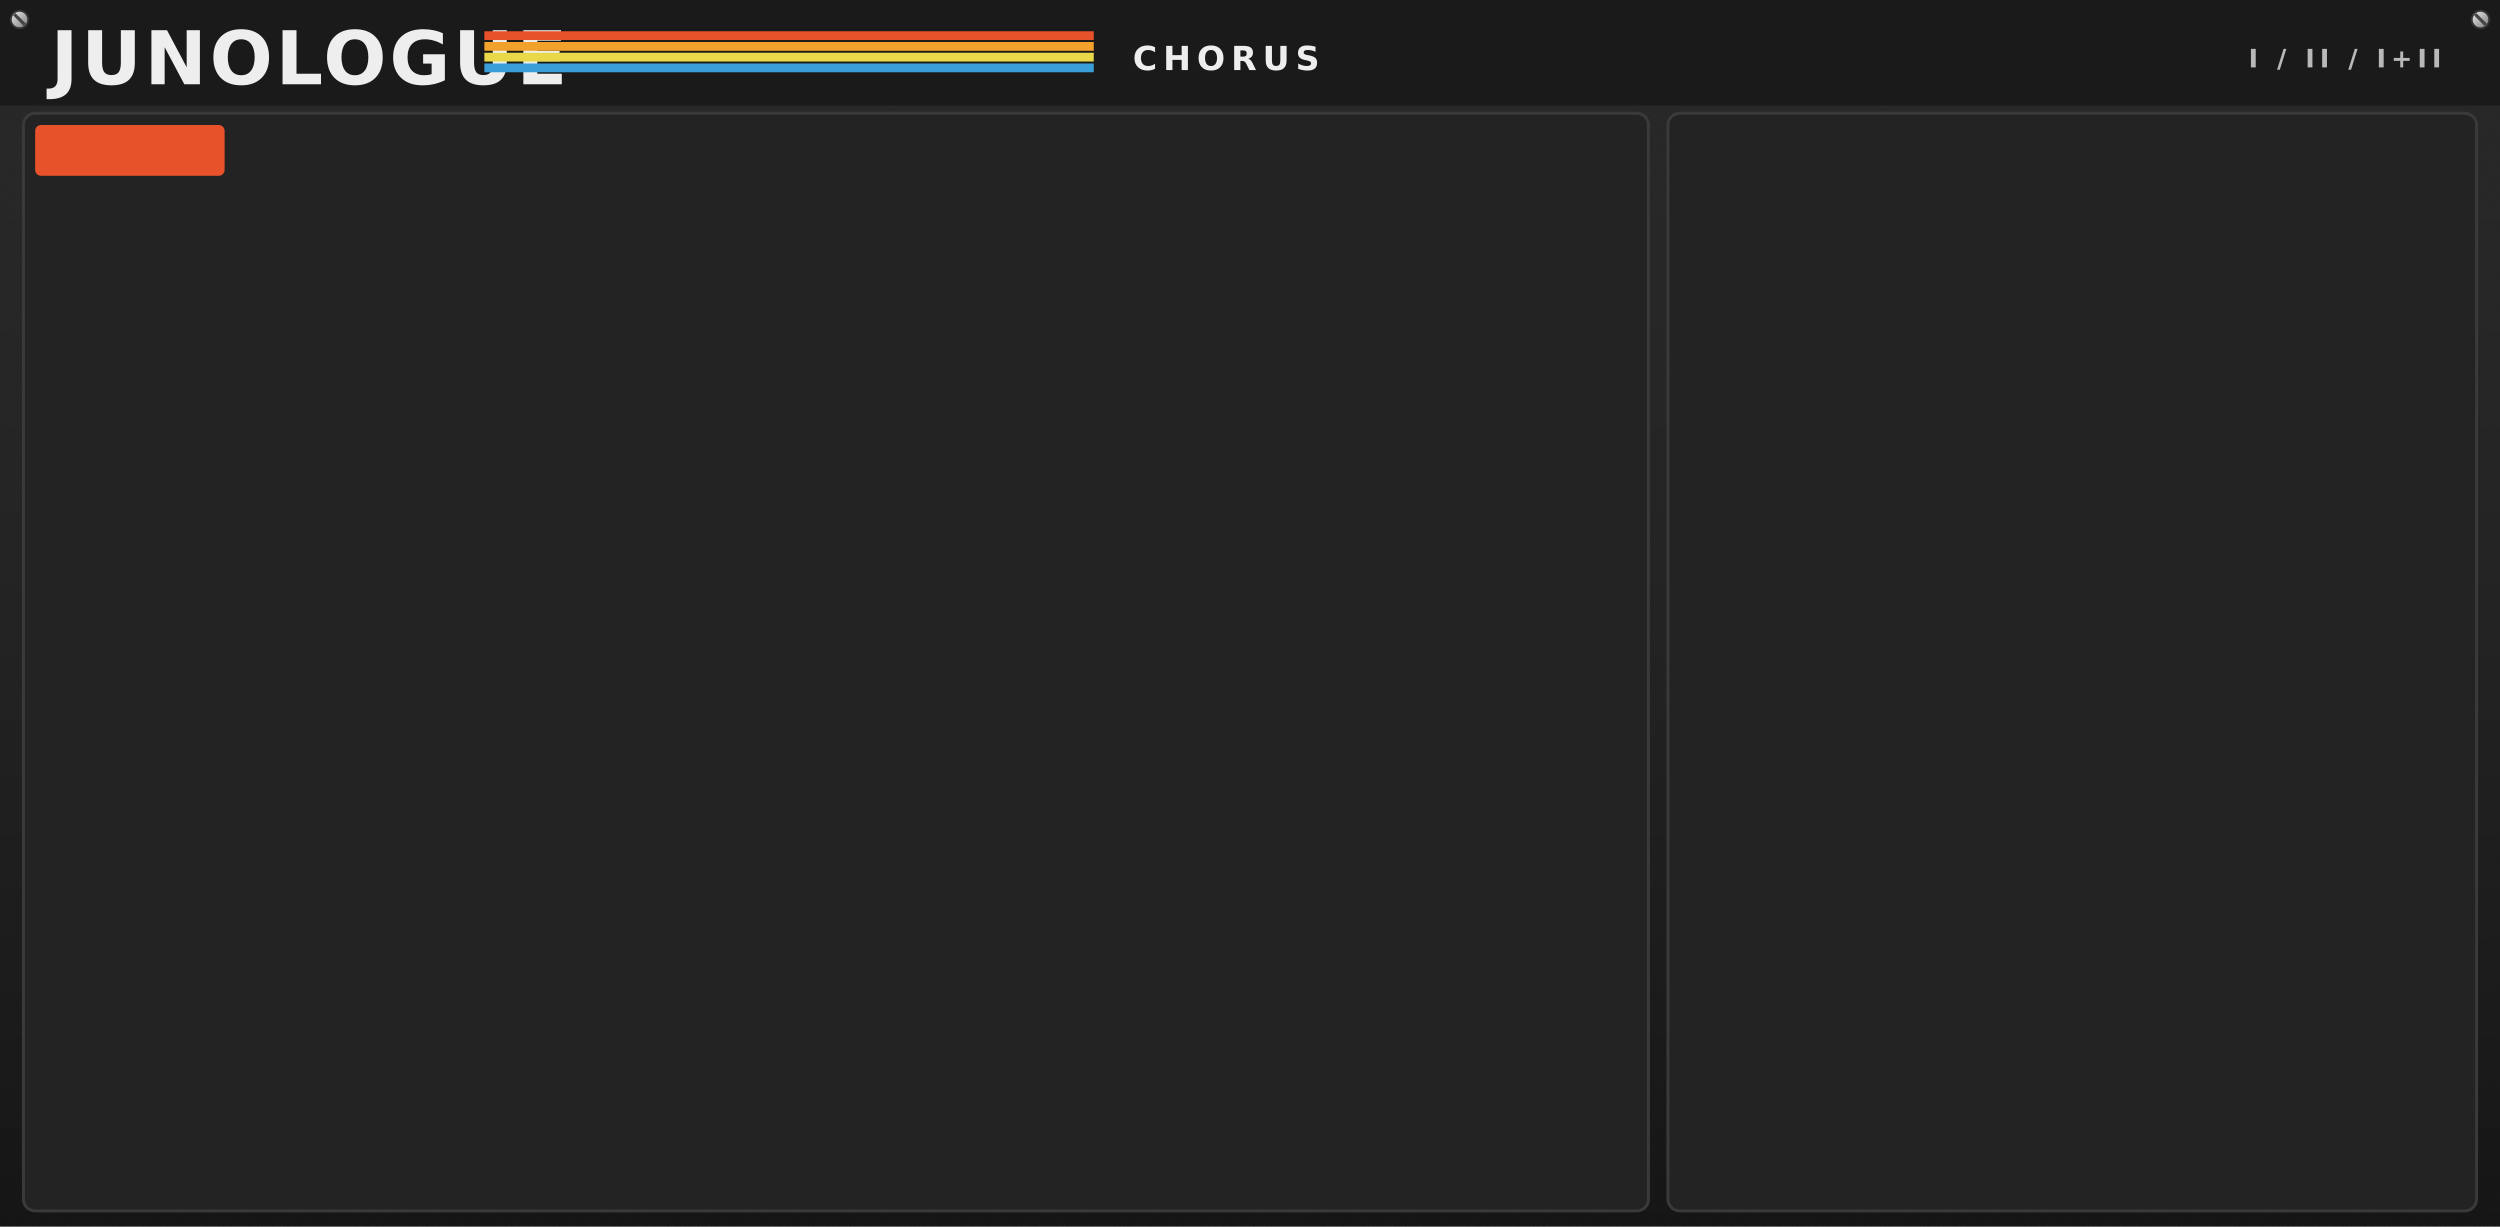
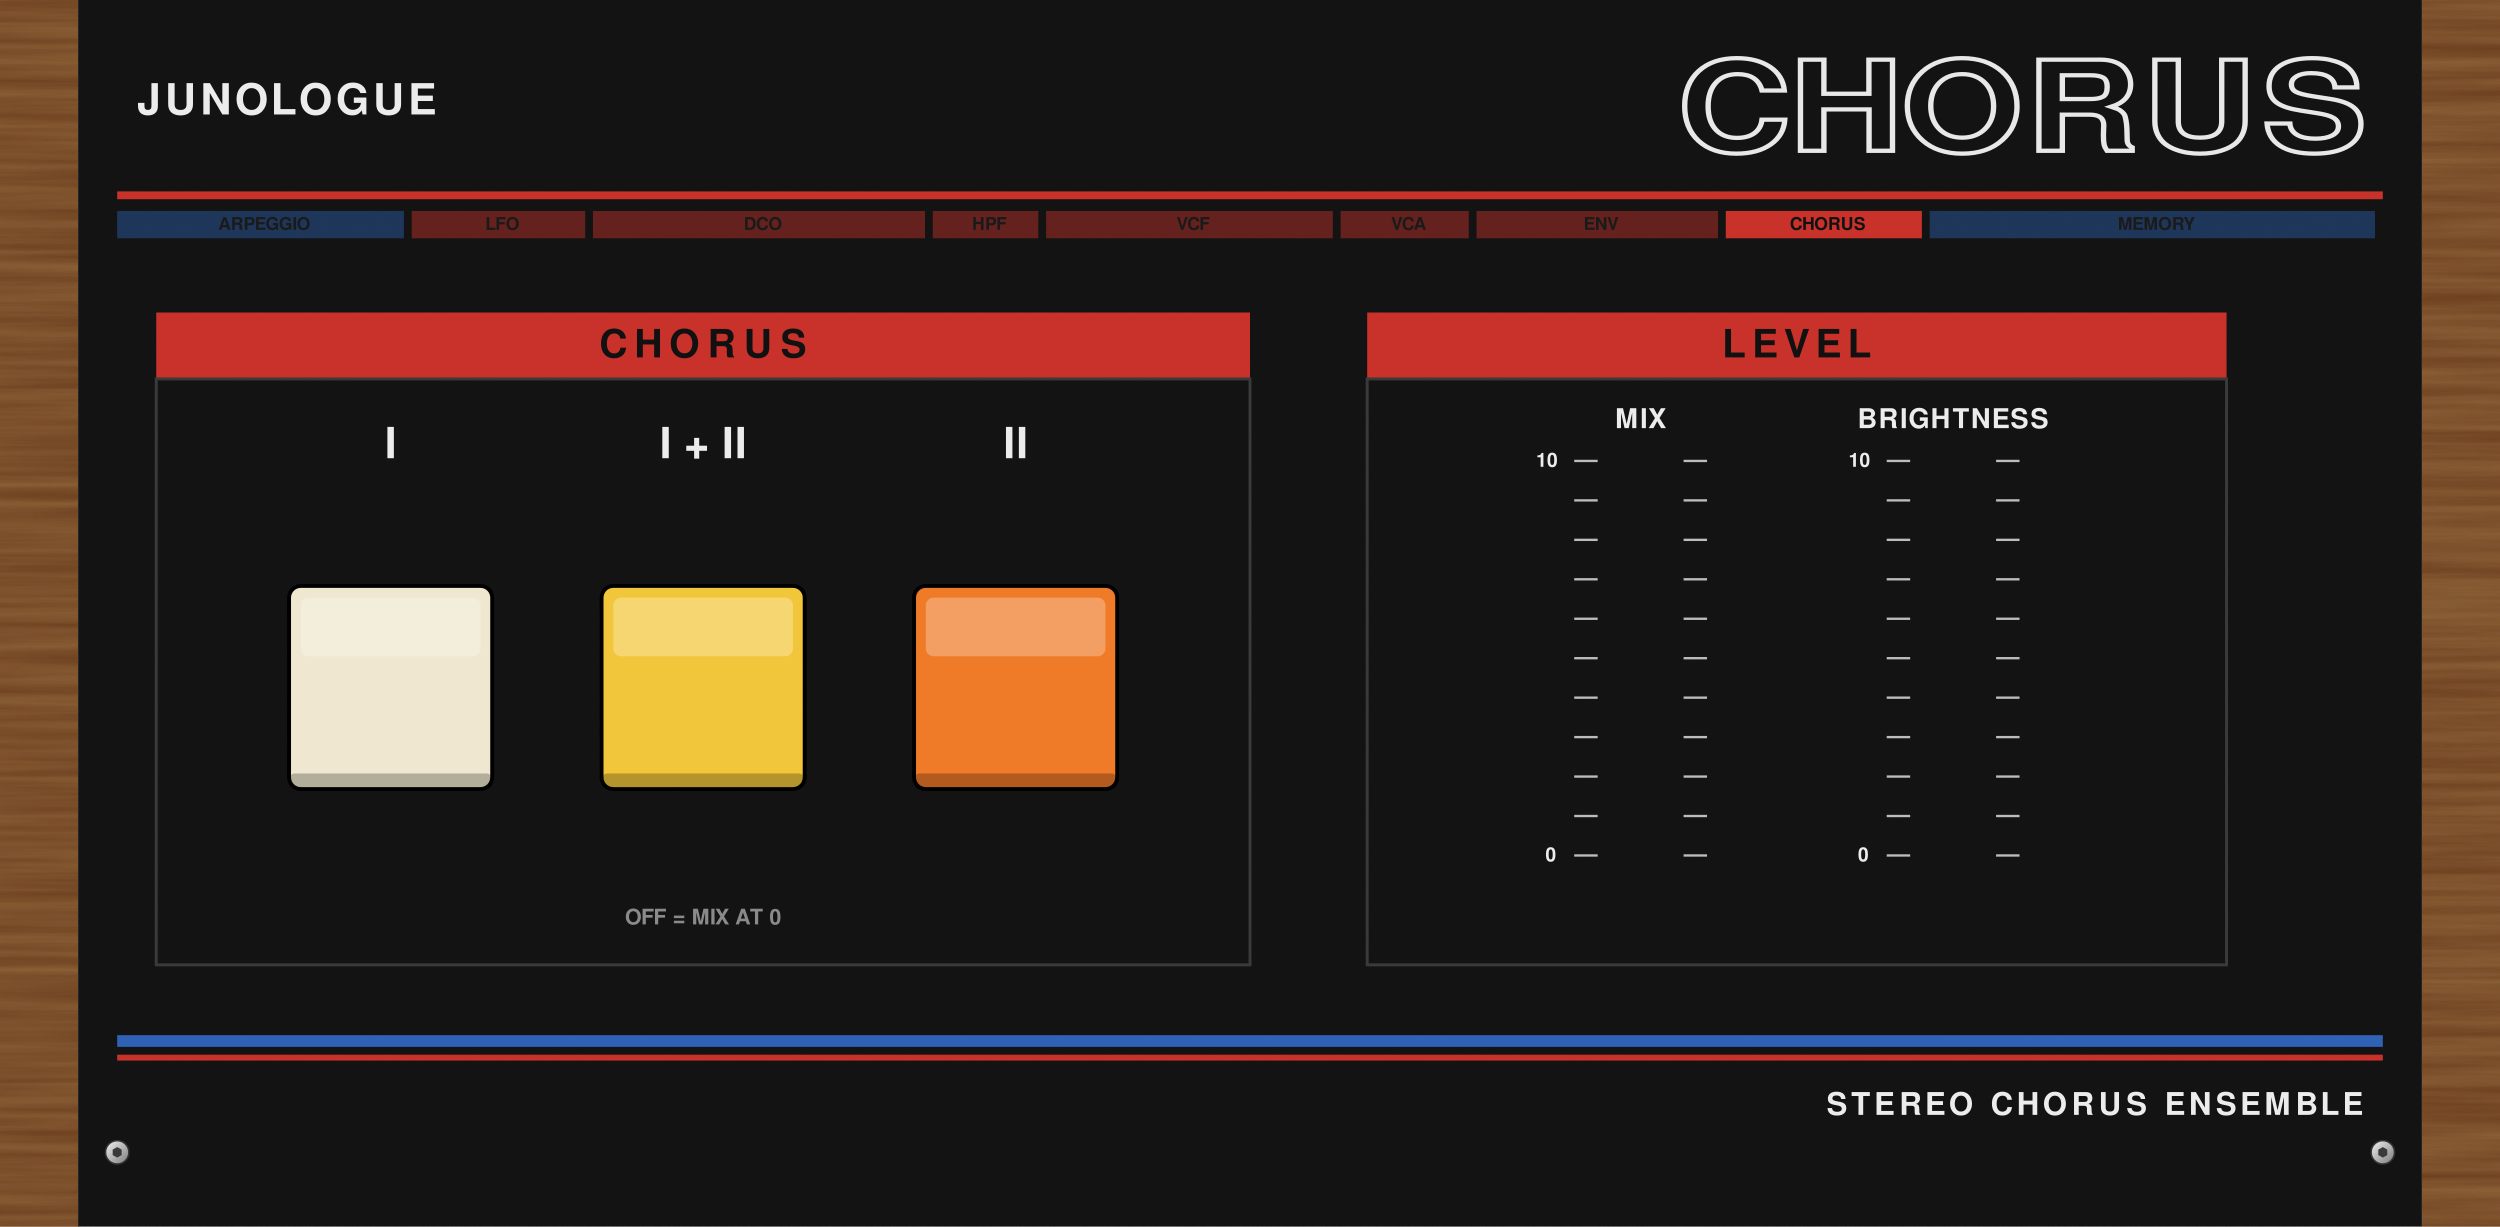
<svg xmlns="http://www.w3.org/2000/svg" width="1280" height="628" viewBox="0 0 1280 628">
  <defs>
-     <filter id="brush" x="0" y="0" width="100%" height="100%">
-       <feTurbulence type="fractalNoise" baseFrequency="0.002 0.9" numOctaves="2" seed="4" />
-       <feColorMatrix values="0 0 0 0 1  0 0 0 0 1  0 0 0 0 1  0 0 0 0.16 0" />
+     <linearGradient id="hw-screw" x1="0" y1="0" x2="1" y2="1">
+       <stop offset="0" stop-color="#f2f2f2" />
+       <stop offset="1" stop-color="#7a7a7a" />
+     </linearGradient>
+     <filter id="hw-brush" x="0" y="0" width="100%" height="100%">
+       <feTurbulence type="fractalNoise" baseFrequency="0.003 0.8" numOctaves="2" seed="5" />
+       <feColorMatrix values="0 0 0 0 1  0 0 0 0 1  0 0 0 0 1  0 0 0 0.20 0" />
    </filter>
-     <filter id="grain" x="0" y="0" width="100%" height="100%">
-       <feTurbulence type="fractalNoise" baseFrequency="0.9" numOctaves="2" seed="7" />
-       <feColorMatrix values="0 0 0 0 0  0 0 0 0 0  0 0 0 0 0  0 0 0 0.10 0" />
+     <filter id="hw-brushd" x="0" y="0" width="100%" height="100%">
+       <feTurbulence type="fractalNoise" baseFrequency="0.003 0.8" numOctaves="2" seed="9" />
+       <feColorMatrix values="0 0 0 0 0  0 0 0 0 0  0 0 0 0 0  0 0 0 0.16 0" />
    </filter>
-     <filter id="woodf" x="0" y="0" width="100%" height="100%">
-       <feTurbulence type="fractalNoise" baseFrequency="0.012 0.25" numOctaves="3" seed="11" />
-       <feColorMatrix values="0 0 0 0 0.36  0 0 0 0 0.20  0 0 0 0 0.09  0 0 0 0.9 0" />
+     <filter id="hw-grain" x="0" y="0" width="100%" height="100%">
+       <feTurbulence type="fractalNoise" baseFrequency="0.85" numOctaves="2" seed="3" />
+       <feColorMatrix values="0 0 0 0 0  0 0 0 0 0  0 0 0 0 0  0 0 0 0.07 0" />
    </filter>
-     <linearGradient id="screw" x1="0" y1="0" x2="1" y2="1">
-       <stop offset="0" stop-color="#eee" />
-       <stop offset="1" stop-color="#777" />
-     </linearGradient>
-     <linearGradient id="shade" x1="0" y1="0" x2="0" y2="1">
-       <stop offset="0" stop-color="#fff" stop-opacity="0.07" />
-       <stop offset="1" stop-color="#000" stop-opacity="0.12" />
+     <filter id="hw-wood" x="0" y="0" width="100%" height="100%">
+       <feTurbulence type="fractalNoise" baseFrequency="0.006 0.18" numOctaves="4" seed="21" />
+       <feColorMatrix values="0 0 0 0 0.30  0 0 0 0 0.15  0 0 0 0 0.05  0 0 0 0.85 0" />
+     </filter>
+     <filter id="hw-soft" x="-20%" y="-20%" width="140%" height="140%">
+       <feGaussianBlur stdDeviation="2" />
+     </filter>
+     <filter id="hw-shadow" x="-30%" y="-30%" width="160%" height="160%">
+       <feDropShadow dx="0" dy="2" stdDeviation="2" flood-opacity="0.45" />
+     </filter>
+     <linearGradient id="hw-vshade" x1="0" y1="0" x2="0" y2="1">
+       <stop offset="0" stop-color="#fff" stop-opacity="0.10" />
+       <stop offset="1" stop-color="#000" stop-opacity="0.14" />
    </linearGradient>
  </defs>
-   <rect width="1280" height="628" fill="#1a1a1a" />
-   <rect width="1280" height="628" filter="url(#grain)" />
-   <rect width="1280" height="628" fill="url(#shade)" />
-   <rect x="12" y="58" width="832" height="562" rx="6" fill="#232323" stroke="#3a3a3a" stroke-width="1.5" />
-   <rect x="18" y="64" width="97" height="26" rx="3" fill="#e8522b" />
-   <rect x="854" y="58" width="414" height="562" rx="6" fill="#232323" stroke="#3a3a3a" stroke-width="1.5" />
-   <rect x="0" y="0" width="1280" height="54" fill="#1a1a1a" />
-   <text x="26" y="30" font-family="Titillium Web, DejaVu Sans, sans-serif" font-size="38" font-weight="700" fill="#eeeeee" text-anchor="start" dominant-baseline="central" style="letter-spacing:0.04em;">JUNOLOGUE</text>
-   <rect x="248" y="16" width="312" height="4.5" fill="#e8522b" />
-   <rect x="248" y="21.5" width="312" height="4.5" fill="#f2a12b" />
-   <rect x="248" y="27" width="312" height="4.5" fill="#e9d84a" />
-   <rect x="248" y="32.5" width="312" height="4.5" fill="#3a9fd8" />
-   <text x="580" y="30" font-family="Titillium Web, DejaVu Sans, sans-serif" font-size="17" font-weight="600" fill="#eeeeee" text-anchor="start" dominant-baseline="central" style="letter-spacing:0.18em;">CHORUS</text>
-   <text x="1250" y="30" font-family="Titillium Web, DejaVu Sans, sans-serif" font-size="13" font-weight="600" fill="#eeeeee" text-anchor="end" dominant-baseline="central" style="letter-spacing:0.2em;" opacity="0.75">I / II / I+II</text>
-   <circle cx="10" cy="10" r="4.5" fill="url(#screw)" stroke="#333" stroke-width="1" />
-   <line x1="7.3" y1="7.3" x2="12.7" y2="12.7" stroke="#444" stroke-width="1.6" />
-   <circle cx="1270" cy="10" r="4.5" fill="url(#screw)" stroke="#333" stroke-width="1" />
-   <line x1="1267.3" y1="7.3" x2="1272.7" y2="12.7" stroke="#444" stroke-width="1.6" />
+   <rect x="0" y="0" width="40" height="628" rx="0" fill="#6a3c1c" />
+   <rect x="0" y="0" width="40" height="628" filter="url(#hw-wood)" />
+   <rect x="1240" y="0" width="40" height="628" rx="0" fill="#6a3c1c" />
+   <rect x="1240" y="0" width="40" height="628" filter="url(#hw-wood)" />
+   <rect x="40" y="0" width="1200" height="628" rx="0" fill="#141414" />
+   <rect x="40" y="0" width="1200" height="628" filter="url(#hw-grain)" />
+   <text x="70" y="52" font-size="22" fill="#ececec" text-anchor="start" dominant-baseline="central" style="font-family:FreeSans, Liberation Sans, Titillium Web, sans-serif;font-weight:700;letter-spacing:0.08em;">JUNOLOGUE</text>
+   <text x="1212" y="58" text-anchor="end" dominant-baseline="central" style="font-family:FreeSans, Liberation Sans, Titillium Web, sans-serif;font-weight:700;letter-spacing:0.02em;font-size:64px;fill:none;stroke:#e8e8e8;stroke-width:2.2" transform="translate(1212 0) scale(1.25 1) translate(-1212 0)">CHORUS</text>
+   <rect x="60" y="108" width="146.8" height="14" rx="0" fill="#2f62b4" opacity="0.45" />
+   <text x="135.4" y="115" font-size="9" fill="#1a1a1a" text-anchor="middle" dominant-baseline="central" style="font-family:FreeSans, Liberation Sans, Titillium Web, sans-serif;font-weight:700;letter-spacing:0em;">ARPEGGIO</text>
+   <rect x="210.8" y="108" width="88.8" height="14" rx="0" fill="#c8322a" opacity="0.45" />
+   <text x="257.2" y="115" font-size="9" fill="#1a1a1a" text-anchor="middle" dominant-baseline="central" style="font-family:FreeSans, Liberation Sans, Titillium Web, sans-serif;font-weight:700;letter-spacing:0em;">LFO</text>
+   <rect x="303.6" y="108" width="170" height="14" rx="0" fill="#c8322a" opacity="0.45" />
+   <text x="390.6" y="115" font-size="9" fill="#1a1a1a" text-anchor="middle" dominant-baseline="central" style="font-family:FreeSans, Liberation Sans, Titillium Web, sans-serif;font-weight:700;letter-spacing:0em;">DCO</text>
+   <rect x="477.6" y="108" width="54" height="14" rx="0" fill="#c8322a" opacity="0.45" />
+   <text x="506.6" y="115" font-size="9" fill="#1a1a1a" text-anchor="middle" dominant-baseline="central" style="font-family:FreeSans, Liberation Sans, Titillium Web, sans-serif;font-weight:700;letter-spacing:0em;">HPF</text>
+   <rect x="535.6" y="108" width="146.8" height="14" rx="0" fill="#c8322a" opacity="0.45" />
+   <text x="611" y="115" font-size="9" fill="#1a1a1a" text-anchor="middle" dominant-baseline="central" style="font-family:FreeSans, Liberation Sans, Titillium Web, sans-serif;font-weight:700;letter-spacing:0em;">VCF</text>
+   <rect x="686.4" y="108" width="65.6" height="14" rx="0" fill="#c8322a" opacity="0.45" />
+   <text x="721.2" y="115" font-size="9" fill="#1a1a1a" text-anchor="middle" dominant-baseline="central" style="font-family:FreeSans, Liberation Sans, Titillium Web, sans-serif;font-weight:700;letter-spacing:0em;">VCA</text>
+   <rect x="756" y="108" width="123.6" height="14" rx="0" fill="#c8322a" opacity="0.45" />
+   <text x="819.8" y="115" font-size="9" fill="#1a1a1a" text-anchor="middle" dominant-baseline="central" style="font-family:FreeSans, Liberation Sans, Titillium Web, sans-serif;font-weight:700;letter-spacing:0em;">ENV</text>
+   <rect x="883.6" y="108" width="100.4" height="14" rx="0" fill="#c8322a" opacity="1" />
+   <text x="935.8" y="115" font-size="9" fill="#111" text-anchor="middle" dominant-baseline="central" style="font-family:FreeSans, Liberation Sans, Titillium Web, sans-serif;font-weight:700;letter-spacing:0em;">CHORUS</text>
+   <rect x="988" y="108" width="228" height="14" rx="0" fill="#2f62b4" opacity="0.45" />
+   <text x="1104" y="115" font-size="9" fill="#1a1a1a" text-anchor="middle" dominant-baseline="central" style="font-family:FreeSans, Liberation Sans, Titillium Web, sans-serif;font-weight:700;letter-spacing:0em;">MEMORY</text>
+   <rect x="60" y="98" width="1160" height="4" rx="0" fill="#c8322a" />
+   <rect x="80" y="160" width="560" height="34" rx="0" fill="#c8322a" />
+   <text x="360" y="177" font-size="20" fill="#111" text-anchor="middle" dominant-baseline="central" style="font-family:FreeSans, Liberation Sans, Titillium Web, sans-serif;font-weight:700;letter-spacing:0.2em;">CHORUS</text>
+   <rect x="80" y="194" width="560" height="300" rx="0" fill="none" stroke="#3a3a3a" stroke-width="1.5" />
+   <text x="200" y="228" font-size="22" fill="#ececec" text-anchor="middle" dominant-baseline="central" style="font-family:FreeSans, Liberation Sans, Titillium Web, sans-serif;font-weight:700;letter-spacing:0em;">I</text>
+   <rect x="148" y="300" width="104" height="104" rx="6" fill="#efe7cf" stroke="#000" stroke-width="2" />
+   <rect x="154" y="306" width="92" height="30" rx="4" fill="#fff" opacity="0.28" />
+   <rect x="148" y="396" width="104" height="8" rx="3" fill="#000" opacity="0.25" />
+   <text x="360" y="228" font-size="22" fill="#ececec" text-anchor="middle" dominant-baseline="central" style="font-family:FreeSans, Liberation Sans, Titillium Web, sans-serif;font-weight:700;letter-spacing:0em;">I + II</text>
+   <rect x="308" y="300" width="104" height="104" rx="6" fill="#f2c63a" stroke="#000" stroke-width="2" />
+   <rect x="314" y="306" width="92" height="30" rx="4" fill="#fff" opacity="0.28" />
+   <rect x="308" y="396" width="104" height="8" rx="3" fill="#000" opacity="0.25" />
+   <text x="520" y="228" font-size="22" fill="#ececec" text-anchor="middle" dominant-baseline="central" style="font-family:FreeSans, Liberation Sans, Titillium Web, sans-serif;font-weight:700;letter-spacing:0em;">II</text>
+   <rect x="468" y="300" width="104" height="104" rx="6" fill="#ef7a28" stroke="#000" stroke-width="2" />
+   <rect x="474" y="306" width="92" height="30" rx="4" fill="#fff" opacity="0.28" />
+   <rect x="468" y="396" width="104" height="8" rx="3" fill="#000" opacity="0.25" />
+   <text x="360" y="470" font-size="11" fill="#8a8a8a" text-anchor="middle" dominant-baseline="central" style="font-family:FreeSans, Liberation Sans, Titillium Web, sans-serif;font-weight:700;letter-spacing:0em;">OFF = MIX AT 0</text>
+   <rect x="700" y="160" width="440" height="34" rx="0" fill="#c8322a" />
+   <text x="920" y="177" font-size="20" fill="#111" text-anchor="middle" dominant-baseline="central" style="font-family:FreeSans, Liberation Sans, Titillium Web, sans-serif;font-weight:700;letter-spacing:0.2em;">LEVEL</text>
+   <rect x="700" y="194" width="440" height="300" rx="0" fill="none" stroke="#3a3a3a" stroke-width="1.5" />
+   <line x1="806" y1="236" x2="818" y2="236" stroke="#bdbdbd" stroke-width="1.2" />
+   <line x1="862" y1="236" x2="874" y2="236" stroke="#bdbdbd" stroke-width="1.2" />
+   <line x1="806" y1="256.2" x2="818" y2="256.2" stroke="#bdbdbd" stroke-width="1.2" />
+   <line x1="862" y1="256.2" x2="874" y2="256.2" stroke="#bdbdbd" stroke-width="1.2" />
+   <line x1="806" y1="276.4" x2="818" y2="276.4" stroke="#bdbdbd" stroke-width="1.2" />
+   <line x1="862" y1="276.4" x2="874" y2="276.4" stroke="#bdbdbd" stroke-width="1.2" />
+   <line x1="806" y1="296.6" x2="818" y2="296.6" stroke="#bdbdbd" stroke-width="1.2" />
+   <line x1="862" y1="296.6" x2="874" y2="296.6" stroke="#bdbdbd" stroke-width="1.2" />
+   <line x1="806" y1="316.8" x2="818" y2="316.8" stroke="#bdbdbd" stroke-width="1.2" />
+   <line x1="862" y1="316.8" x2="874" y2="316.8" stroke="#bdbdbd" stroke-width="1.2" />
+   <line x1="806" y1="337" x2="818" y2="337" stroke="#bdbdbd" stroke-width="1.2" />
+   <line x1="862" y1="337" x2="874" y2="337" stroke="#bdbdbd" stroke-width="1.2" />
+   <line x1="806" y1="357.2" x2="818" y2="357.2" stroke="#bdbdbd" stroke-width="1.2" />
+   <line x1="862" y1="357.2" x2="874" y2="357.2" stroke="#bdbdbd" stroke-width="1.2" />
+   <line x1="806" y1="377.4" x2="818" y2="377.4" stroke="#bdbdbd" stroke-width="1.2" />
+   <line x1="862" y1="377.4" x2="874" y2="377.4" stroke="#bdbdbd" stroke-width="1.2" />
+   <line x1="806" y1="397.6" x2="818" y2="397.6" stroke="#bdbdbd" stroke-width="1.2" />
+   <line x1="862" y1="397.6" x2="874" y2="397.6" stroke="#bdbdbd" stroke-width="1.2" />
+   <line x1="806" y1="417.8" x2="818" y2="417.8" stroke="#bdbdbd" stroke-width="1.2" />
+   <line x1="862" y1="417.8" x2="874" y2="417.8" stroke="#bdbdbd" stroke-width="1.2" />
+   <line x1="806" y1="438" x2="818" y2="438" stroke="#bdbdbd" stroke-width="1.2" />
+   <line x1="862" y1="438" x2="874" y2="438" stroke="#bdbdbd" stroke-width="1.2" />
+   <text x="792" y="236" font-size="10" fill="#ececec" text-anchor="middle" dominant-baseline="central" style="font-family:FreeSans, Liberation Sans, Titillium Web, sans-serif;font-weight:700;letter-spacing:0em;">10</text>
+   <text x="794" y="438" font-size="10" fill="#ececec" text-anchor="middle" dominant-baseline="central" style="font-family:FreeSans, Liberation Sans, Titillium Web, sans-serif;font-weight:700;letter-spacing:0em;">0</text>
+   <line x1="966" y1="236" x2="978" y2="236" stroke="#bdbdbd" stroke-width="1.2" />
+   <line x1="1022" y1="236" x2="1034" y2="236" stroke="#bdbdbd" stroke-width="1.2" />
+   <line x1="966" y1="256.2" x2="978" y2="256.2" stroke="#bdbdbd" stroke-width="1.2" />
+   <line x1="1022" y1="256.2" x2="1034" y2="256.2" stroke="#bdbdbd" stroke-width="1.2" />
+   <line x1="966" y1="276.4" x2="978" y2="276.4" stroke="#bdbdbd" stroke-width="1.2" />
+   <line x1="1022" y1="276.4" x2="1034" y2="276.4" stroke="#bdbdbd" stroke-width="1.2" />
+   <line x1="966" y1="296.6" x2="978" y2="296.6" stroke="#bdbdbd" stroke-width="1.2" />
+   <line x1="1022" y1="296.6" x2="1034" y2="296.6" stroke="#bdbdbd" stroke-width="1.2" />
+   <line x1="966" y1="316.8" x2="978" y2="316.8" stroke="#bdbdbd" stroke-width="1.2" />
+   <line x1="1022" y1="316.8" x2="1034" y2="316.8" stroke="#bdbdbd" stroke-width="1.2" />
+   <line x1="966" y1="337" x2="978" y2="337" stroke="#bdbdbd" stroke-width="1.2" />
+   <line x1="1022" y1="337" x2="1034" y2="337" stroke="#bdbdbd" stroke-width="1.2" />
+   <line x1="966" y1="357.2" x2="978" y2="357.2" stroke="#bdbdbd" stroke-width="1.2" />
+   <line x1="1022" y1="357.2" x2="1034" y2="357.2" stroke="#bdbdbd" stroke-width="1.2" />
+   <line x1="966" y1="377.4" x2="978" y2="377.4" stroke="#bdbdbd" stroke-width="1.2" />
+   <line x1="1022" y1="377.4" x2="1034" y2="377.4" stroke="#bdbdbd" stroke-width="1.2" />
+   <line x1="966" y1="397.6" x2="978" y2="397.6" stroke="#bdbdbd" stroke-width="1.2" />
+   <line x1="1022" y1="397.6" x2="1034" y2="397.6" stroke="#bdbdbd" stroke-width="1.2" />
+   <line x1="966" y1="417.8" x2="978" y2="417.8" stroke="#bdbdbd" stroke-width="1.2" />
+   <line x1="1022" y1="417.8" x2="1034" y2="417.8" stroke="#bdbdbd" stroke-width="1.2" />
+   <line x1="966" y1="438" x2="978" y2="438" stroke="#bdbdbd" stroke-width="1.2" />
+   <line x1="1022" y1="438" x2="1034" y2="438" stroke="#bdbdbd" stroke-width="1.2" />
+   <text x="952" y="236" font-size="10" fill="#ececec" text-anchor="middle" dominant-baseline="central" style="font-family:FreeSans, Liberation Sans, Titillium Web, sans-serif;font-weight:700;letter-spacing:0em;">10</text>
+   <text x="954" y="438" font-size="10" fill="#ececec" text-anchor="middle" dominant-baseline="central" style="font-family:FreeSans, Liberation Sans, Titillium Web, sans-serif;font-weight:700;letter-spacing:0em;">0</text>
+   <rect x="60" y="530" width="1160" height="6" rx="0" fill="#2f62b4" />
+   <rect x="60" y="540" width="1160" height="3" rx="0" fill="#c8322a" />
+   <text x="1210" y="566" font-size="16" fill="#ececec" text-anchor="end" dominant-baseline="central" style="font-family:FreeSans, Liberation Sans, Titillium Web, sans-serif;font-weight:700;letter-spacing:0.14em;">STEREO CHORUS ENSEMBLE</text>
+   <circle cx="60" cy="590" r="6" fill="url(#hw-screw)" stroke="#333" stroke-width="0.8" />
+   <polygon points="60.0,587.3 62.3,588.6 62.3,591.4 60.0,592.7 57.7,591.4 57.7,588.6" fill="#3a3a3a" />
+   <circle cx="1220" cy="590" r="6" fill="url(#hw-screw)" stroke="#333" stroke-width="0.8" />
+   <polygon points="1220.0,587.3 1222.3,588.6 1222.3,591.4 1220.0,592.7 1217.7,591.4 1217.7,588.6" fill="#3a3a3a" />
+   <text x="840" y="215" font-size="14" fill="#ececec" text-anchor="middle" dominant-baseline="central" style="font-family:FreeSans, Liberation Sans, Titillium Web, sans-serif;font-weight:700;letter-spacing:0.06em;">MIX</text>
+   <text x="1000" y="215" font-size="14" fill="#ececec" text-anchor="middle" dominant-baseline="central" style="font-family:FreeSans, Liberation Sans, Titillium Web, sans-serif;font-weight:700;letter-spacing:0.06em;">BRIGHTNESS</text>
</svg>
